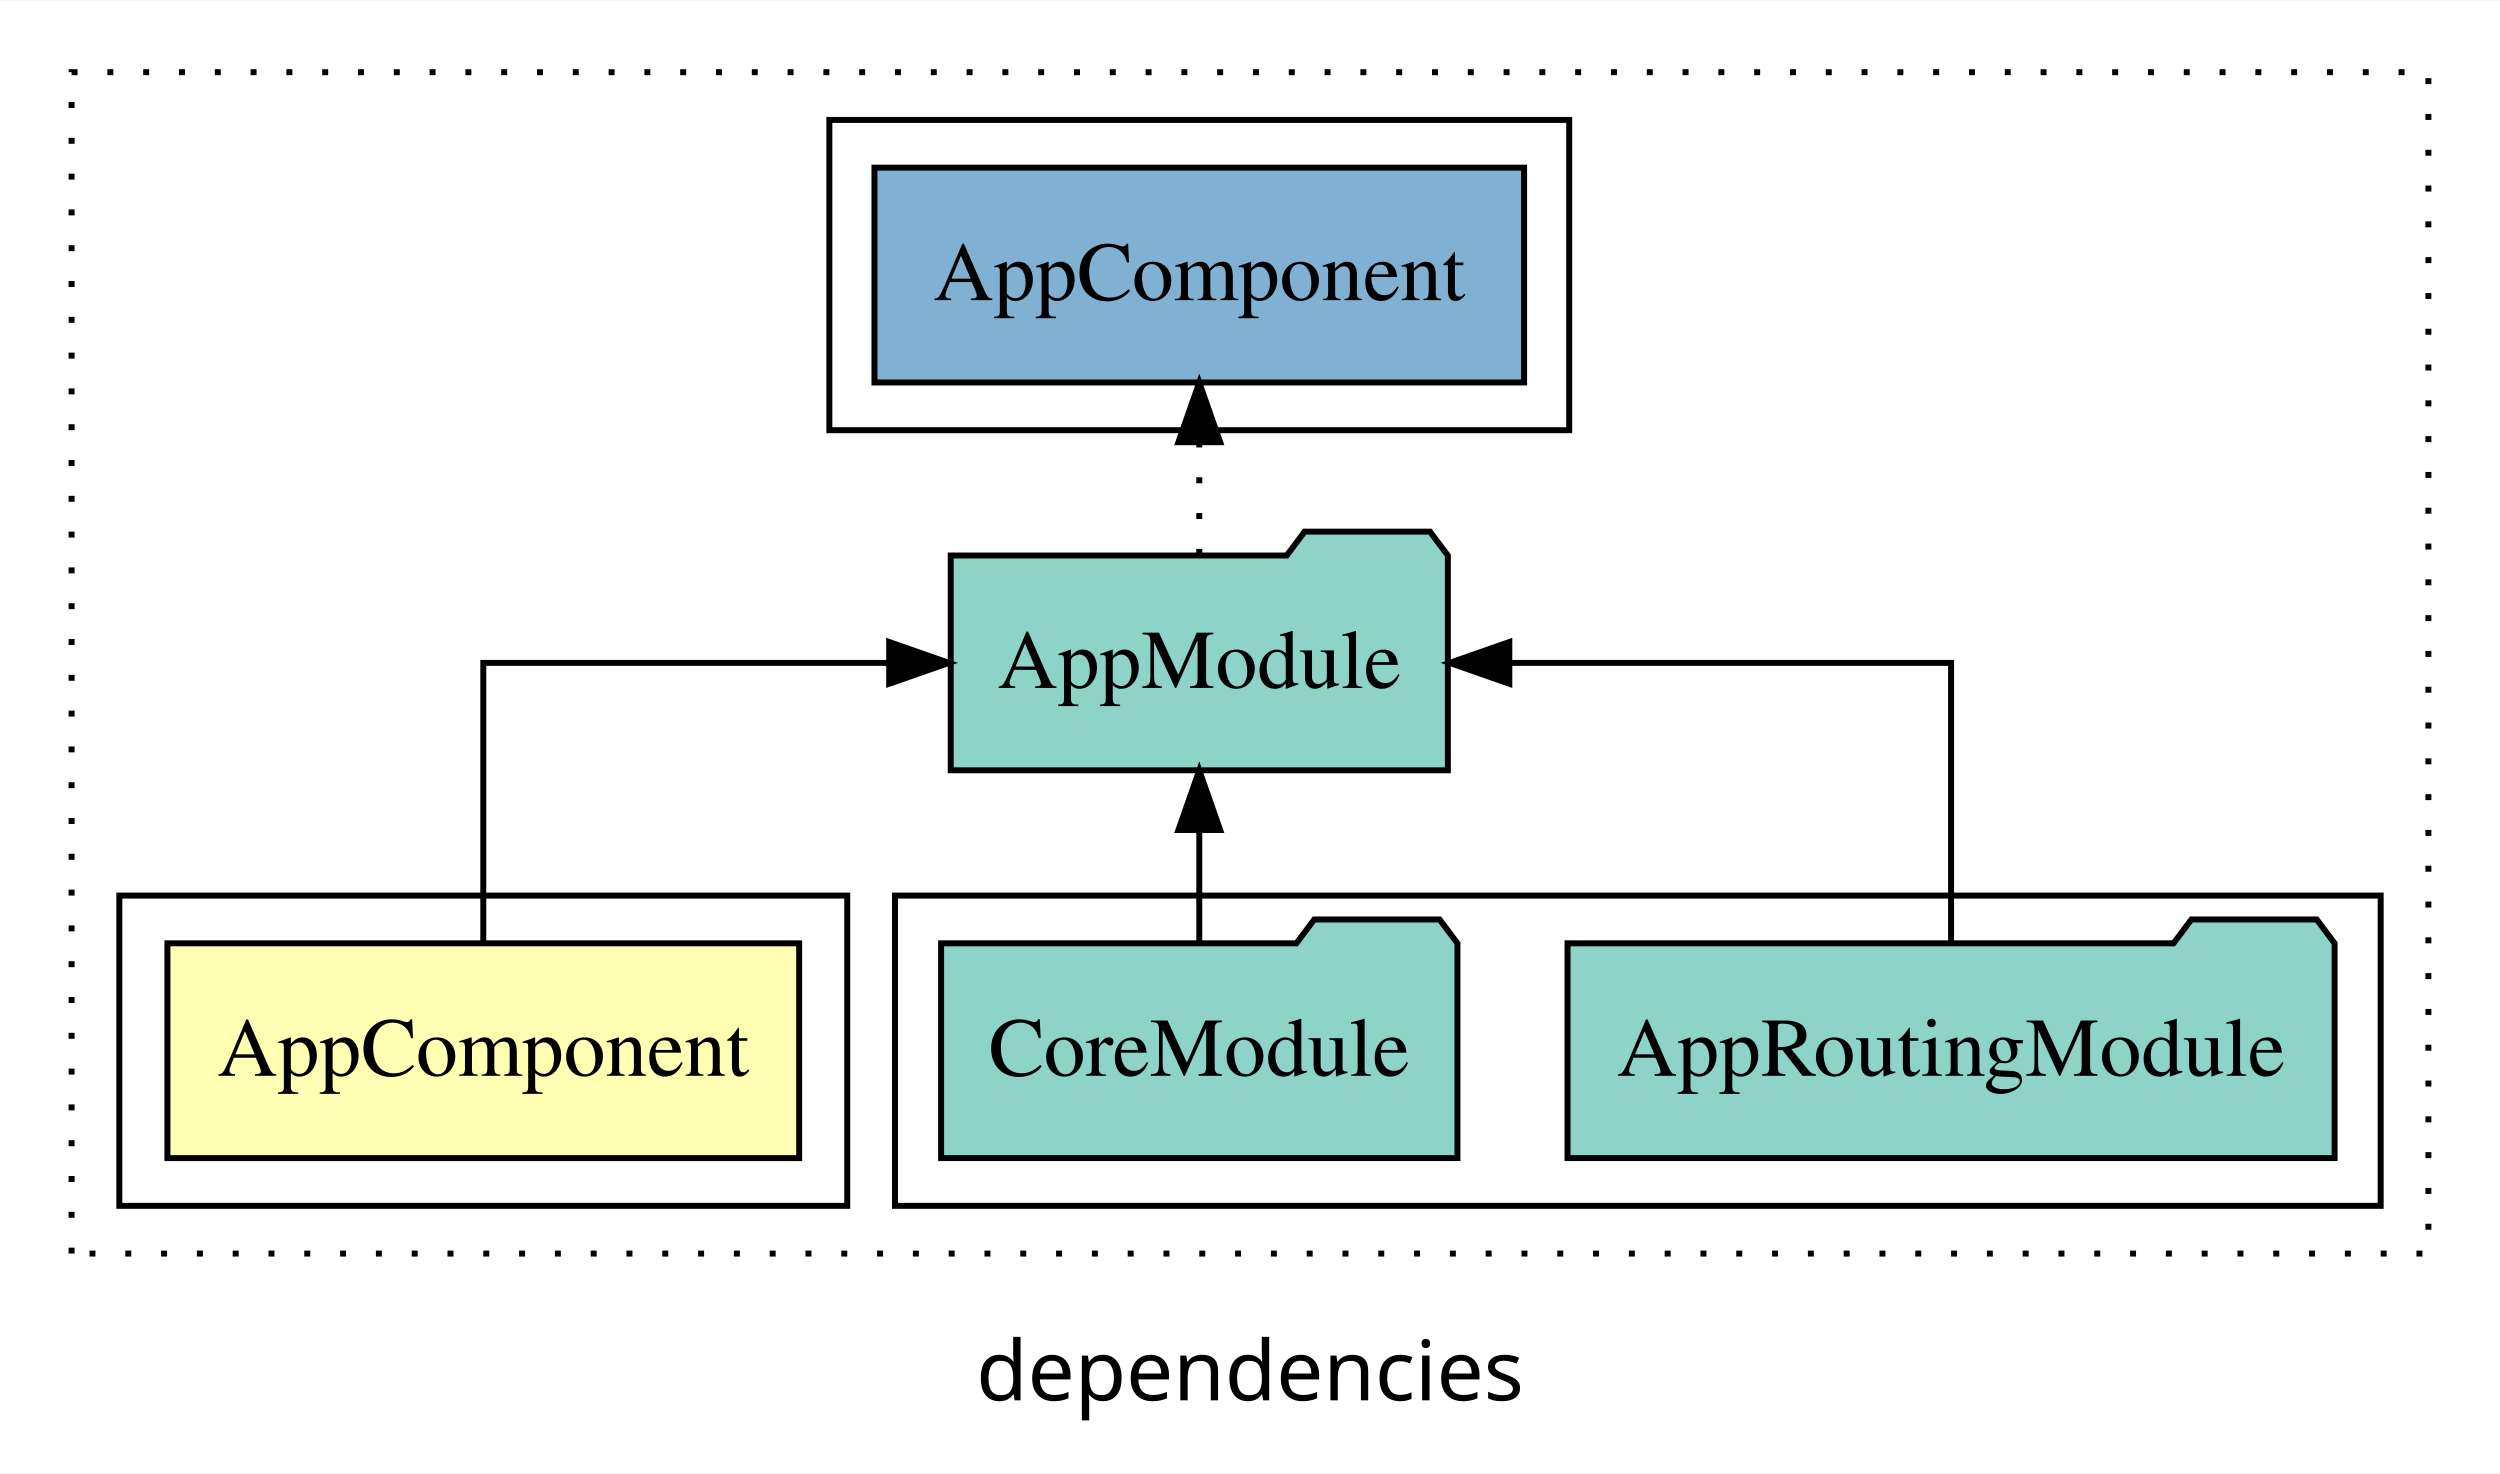
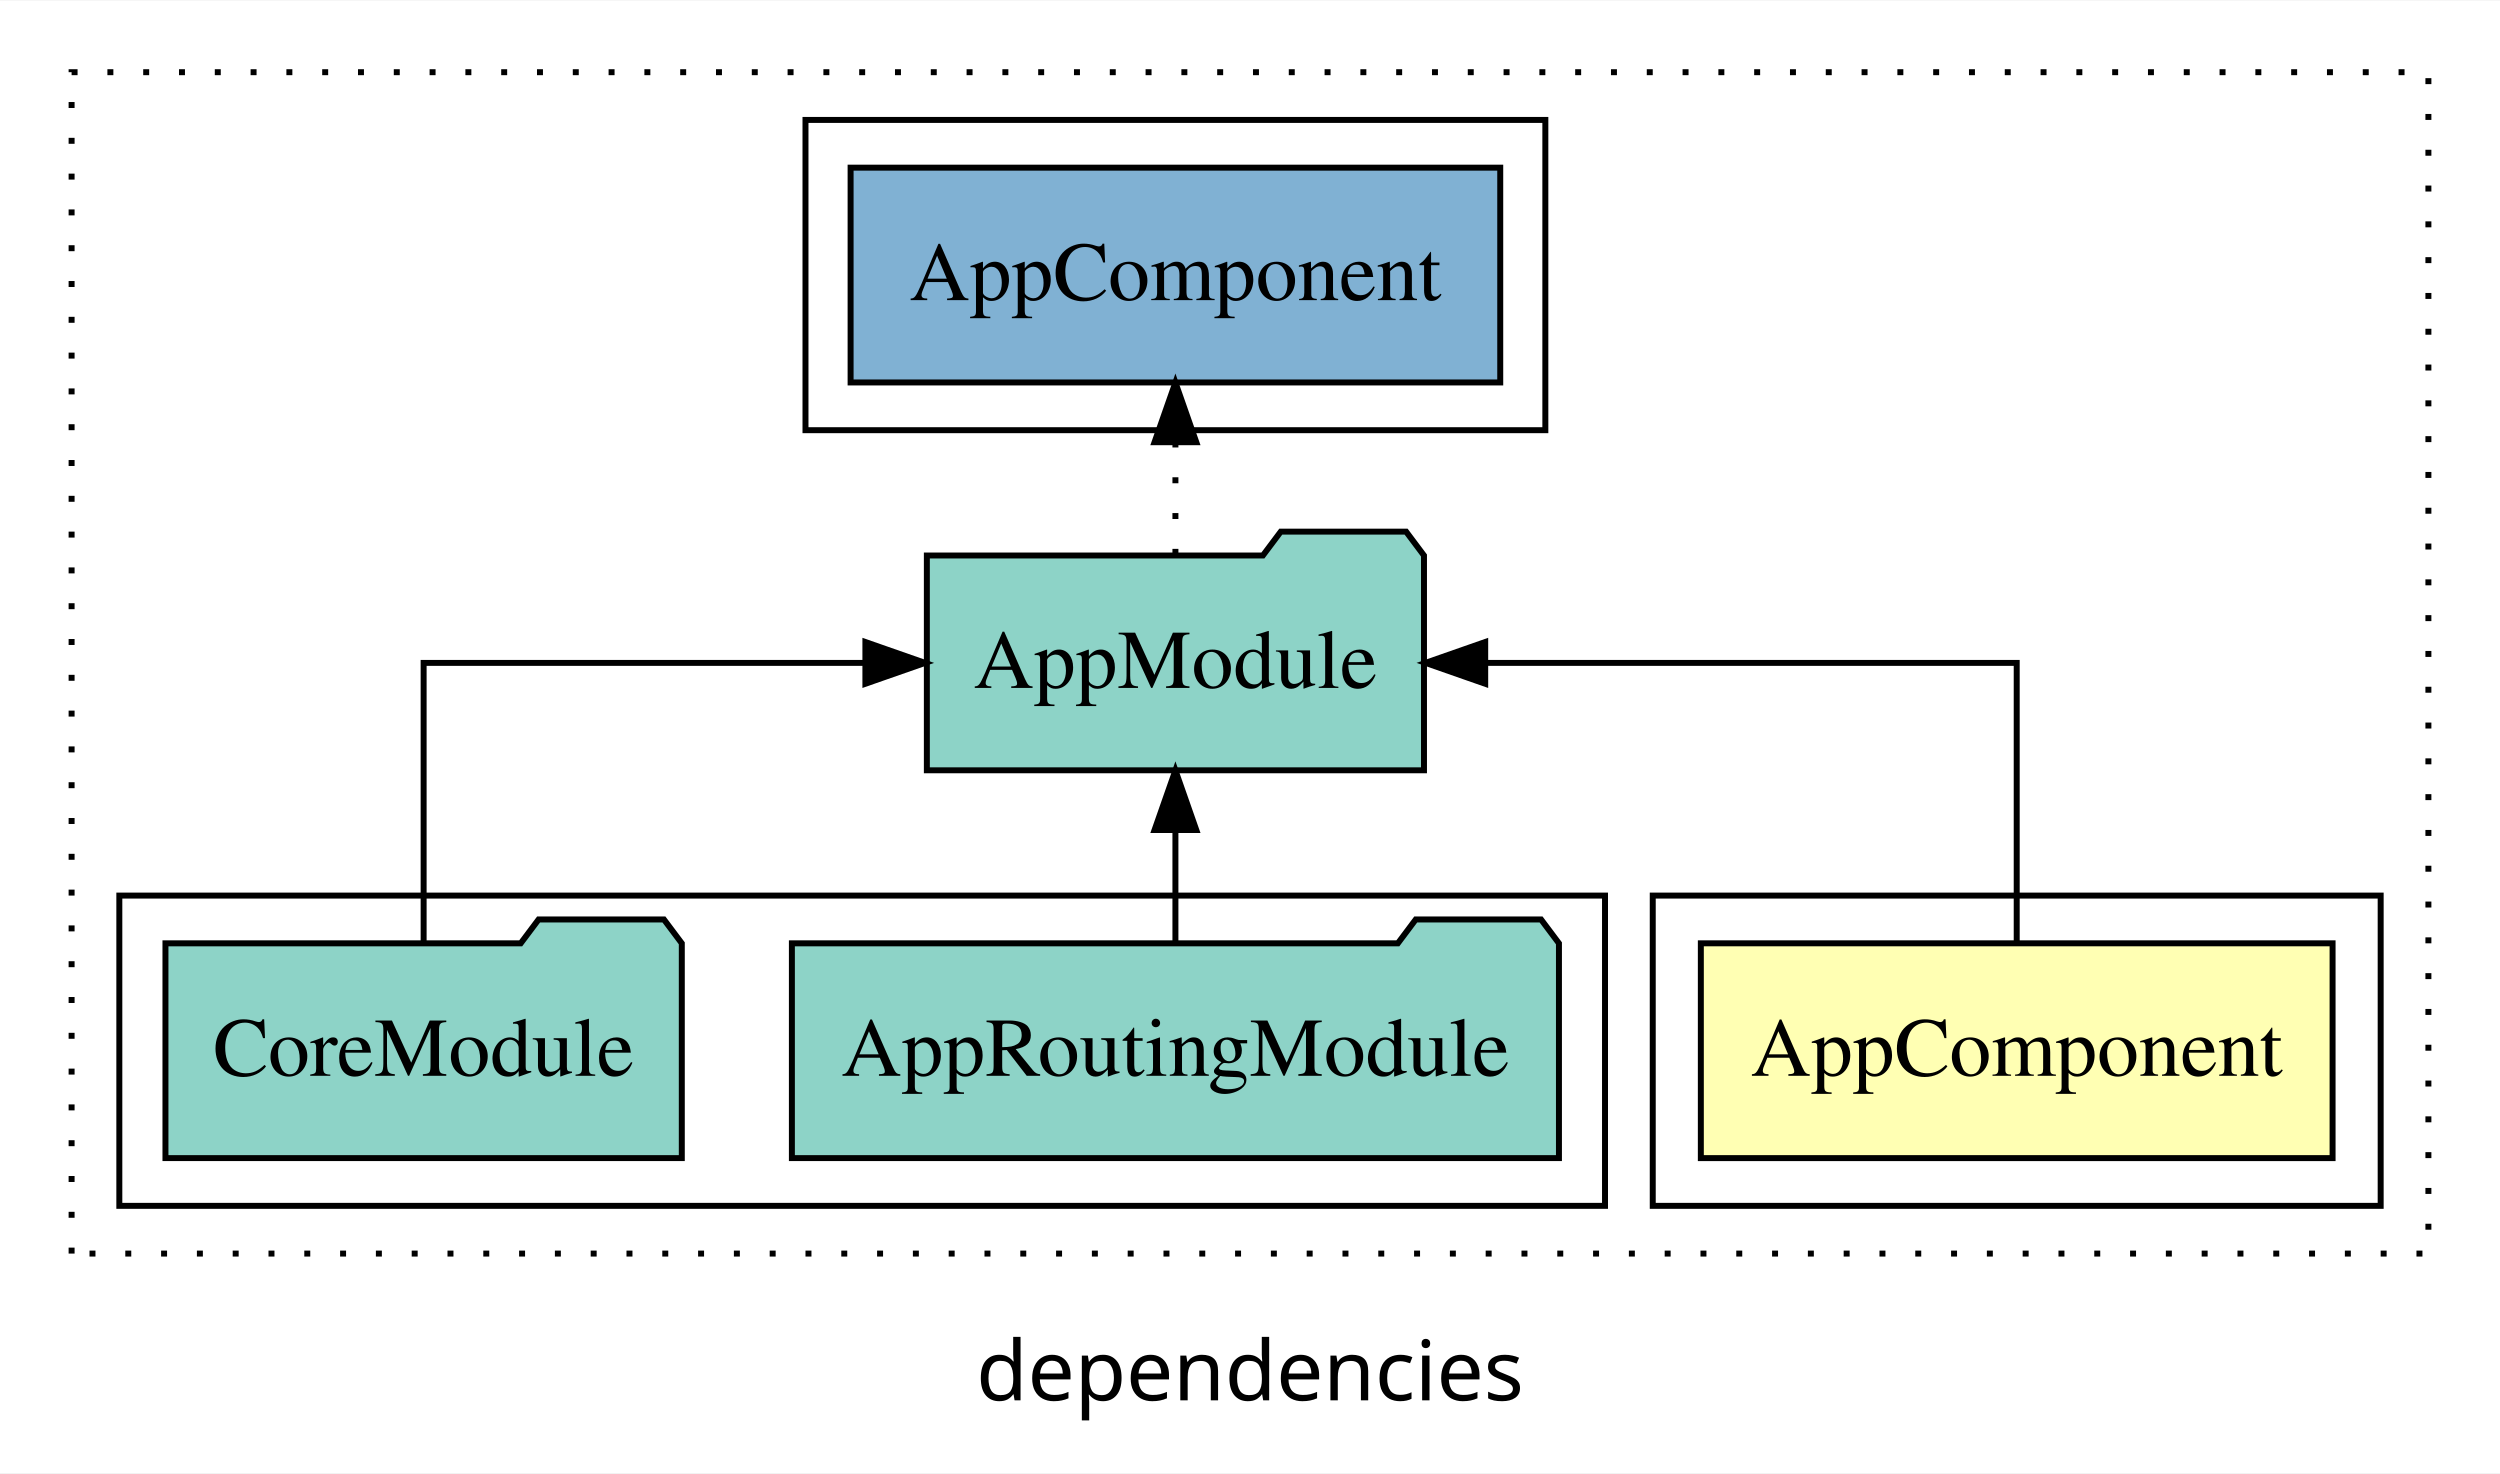
<svg xmlns="http://www.w3.org/2000/svg" width="419pt" height="247pt" viewBox="0.00 0.00 419.00 246.80">
  <g id="graph0" class="graph" transform="scale(1 1) rotate(0) translate(4 242.8)">
    <polygon fill="white" stroke="transparent" points="-4,4 -4,-242.8 415,-242.8 415,4 -4,4" />
    <text text-anchor="middle" x="205.5" y="-8.2" font-family="sans-serif" font-size="14.00">dependencies</text>
    <g id="clust1" class="cluster">
      <polygon fill="none" stroke="black" stroke-dasharray="1,5" points="8,-32.8 8,-230.8 403,-230.8 403,-32.8 8,-32.8" />
    </g>
-     <g id="clust4" class="cluster">
-       <polygon fill="none" stroke="black" points="146,-40.8 146,-92.8 395,-92.8 395,-40.8 146,-40.8" />
-     </g>
    <g id="clust2" class="cluster">
-       <polygon fill="none" stroke="black" points="16,-40.8 16,-92.8 138,-92.8 138,-40.8 16,-40.8" />
+       <polygon fill="none" stroke="black" points="273,-40.8 273,-92.8 395,-92.8 395,-40.8 273,-40.8" />
    </g>
    <g id="clust6" class="cluster">
-       <polygon fill="none" stroke="black" points="135,-170.8 135,-222.8 259,-222.8 259,-170.8 135,-170.8" />
+       <polygon fill="none" stroke="black" points="131,-170.8 131,-222.8 255,-222.8 255,-170.8 131,-170.8" />
+     </g>
+     <g id="clust4" class="cluster">
+       <polygon fill="none" stroke="black" points="16,-40.8 16,-92.8 265,-92.8 265,-40.8 16,-40.8" />
    </g>
    <g id="node1" class="node">
-       <polygon fill="#ffffb3" stroke="black" points="129.94,-84.8 24.06,-84.8 24.06,-48.8 129.94,-48.8 129.94,-84.8" />
-       <text text-anchor="middle" x="77" y="-62.6" font-family="Times,serif" font-size="14.00">AppComponent</text>
+       <polygon fill="#ffffb3" stroke="black" points="386.94,-84.8 281.06,-84.8 281.06,-48.8 386.94,-48.8 386.94,-84.8" />
+       <text text-anchor="middle" x="334" y="-62.6" font-family="Times,serif" font-size="14.00">AppComponent</text>
    </g>
    <g id="node2" class="node">
-       <polygon fill="#8dd3c7" stroke="black" points="238.66,-149.8 235.66,-153.8 214.66,-153.8 211.66,-149.8 155.34,-149.8 155.34,-113.8 238.66,-113.8 238.66,-149.8" />
-       <text text-anchor="middle" x="197" y="-127.6" font-family="Times,serif" font-size="14.00">AppModule</text>
+       <polygon fill="#8dd3c7" stroke="black" points="234.66,-149.8 231.66,-153.8 210.66,-153.8 207.66,-149.8 151.34,-149.8 151.34,-113.8 234.66,-113.8 234.66,-149.8" />
+       <text text-anchor="middle" x="193" y="-127.6" font-family="Times,serif" font-size="14.00">AppModule</text>
    </g>
    <g id="edge1" class="edge">
-       <path fill="none" stroke="black" d="M77,-84.91C77,-104.14 77,-131.8 77,-131.8 77,-131.8 145.03,-131.8 145.03,-131.8" />
-       <polygon fill="black" stroke="black" points="145.03,-135.3 155.03,-131.8 145.03,-128.3 145.03,-135.3" />
+       <path fill="none" stroke="black" d="M334,-84.91C334,-104.14 334,-131.8 334,-131.8 334,-131.8 244.92,-131.8 244.92,-131.8" />
+       <polygon fill="black" stroke="black" points="244.92,-128.3 234.92,-131.8 244.92,-135.3 244.92,-128.3" />
    </g>
    <g id="node5" class="node">
-       <polygon fill="#80b1d3" stroke="black" points="251.44,-214.8 142.56,-214.8 142.56,-178.8 251.44,-178.8 251.44,-214.8" />
-       <text text-anchor="middle" x="197" y="-192.6" font-family="Times,serif" font-size="14.00">AppComponent </text>
+       <polygon fill="#80b1d3" stroke="black" points="247.44,-214.8 138.56,-214.8 138.56,-178.8 247.44,-178.8 247.44,-214.8" />
+       <text text-anchor="middle" x="193" y="-192.6" font-family="Times,serif" font-size="14.00">AppComponent </text>
    </g>
    <g id="edge4" class="edge">
-       <path fill="none" stroke="black" stroke-dasharray="1,5" d="M197,-149.91C197,-149.91 197,-168.79 197,-168.79" />
-       <polygon fill="black" stroke="black" points="193.5,-168.79 197,-178.79 200.5,-168.79 193.5,-168.79" />
+       <path fill="none" stroke="black" stroke-dasharray="1,5" d="M193,-149.91C193,-149.91 193,-168.79 193,-168.79" />
+       <polygon fill="black" stroke="black" points="189.5,-168.79 193,-178.79 196.5,-168.79 189.5,-168.79" />
    </g>
    <g id="node3" class="node">
-       <polygon fill="#8dd3c7" stroke="black" points="387.28,-84.8 384.28,-88.8 363.28,-88.8 360.28,-84.8 258.72,-84.8 258.72,-48.8 387.28,-48.8 387.28,-84.8" />
-       <text text-anchor="middle" x="323" y="-62.6" font-family="Times,serif" font-size="14.00">AppRoutingModule</text>
+       <polygon fill="#8dd3c7" stroke="black" points="257.28,-84.8 254.28,-88.8 233.28,-88.8 230.28,-84.8 128.72,-84.8 128.72,-48.8 257.28,-48.8 257.28,-84.8" />
+       <text text-anchor="middle" x="193" y="-62.6" font-family="Times,serif" font-size="14.00">AppRoutingModule</text>
    </g>
    <g id="edge2" class="edge">
-       <path fill="none" stroke="black" d="M323,-84.91C323,-104.14 323,-131.8 323,-131.8 323,-131.8 248.96,-131.8 248.96,-131.8" />
-       <polygon fill="black" stroke="black" points="248.96,-128.3 238.96,-131.8 248.96,-135.3 248.96,-128.3" />
+       <path fill="none" stroke="black" d="M193,-84.91C193,-84.91 193,-103.79 193,-103.79" />
+       <polygon fill="black" stroke="black" points="189.5,-103.79 193,-113.79 196.5,-103.79 189.5,-103.79" />
    </g>
    <g id="node4" class="node">
-       <polygon fill="#8dd3c7" stroke="black" points="240.27,-84.8 237.27,-88.8 216.27,-88.8 213.27,-84.8 153.73,-84.8 153.73,-48.8 240.27,-48.8 240.27,-84.8" />
-       <text text-anchor="middle" x="197" y="-62.6" font-family="Times,serif" font-size="14.00">CoreModule</text>
+       <polygon fill="#8dd3c7" stroke="black" points="110.27,-84.8 107.27,-88.8 86.27,-88.8 83.27,-84.8 23.73,-84.8 23.73,-48.8 110.27,-48.8 110.27,-84.8" />
+       <text text-anchor="middle" x="67" y="-62.6" font-family="Times,serif" font-size="14.00">CoreModule</text>
    </g>
    <g id="edge3" class="edge">
-       <path fill="none" stroke="black" d="M197,-84.91C197,-84.91 197,-103.79 197,-103.79" />
-       <polygon fill="black" stroke="black" points="193.5,-103.79 197,-113.79 200.5,-103.79 193.5,-103.79" />
+       <path fill="none" stroke="black" d="M67,-84.91C67,-104.14 67,-131.8 67,-131.8 67,-131.8 141.04,-131.8 141.04,-131.8" />
+       <polygon fill="black" stroke="black" points="141.04,-135.3 151.04,-131.8 141.04,-128.3 141.04,-135.3" />
    </g>
  </g>
</svg>
